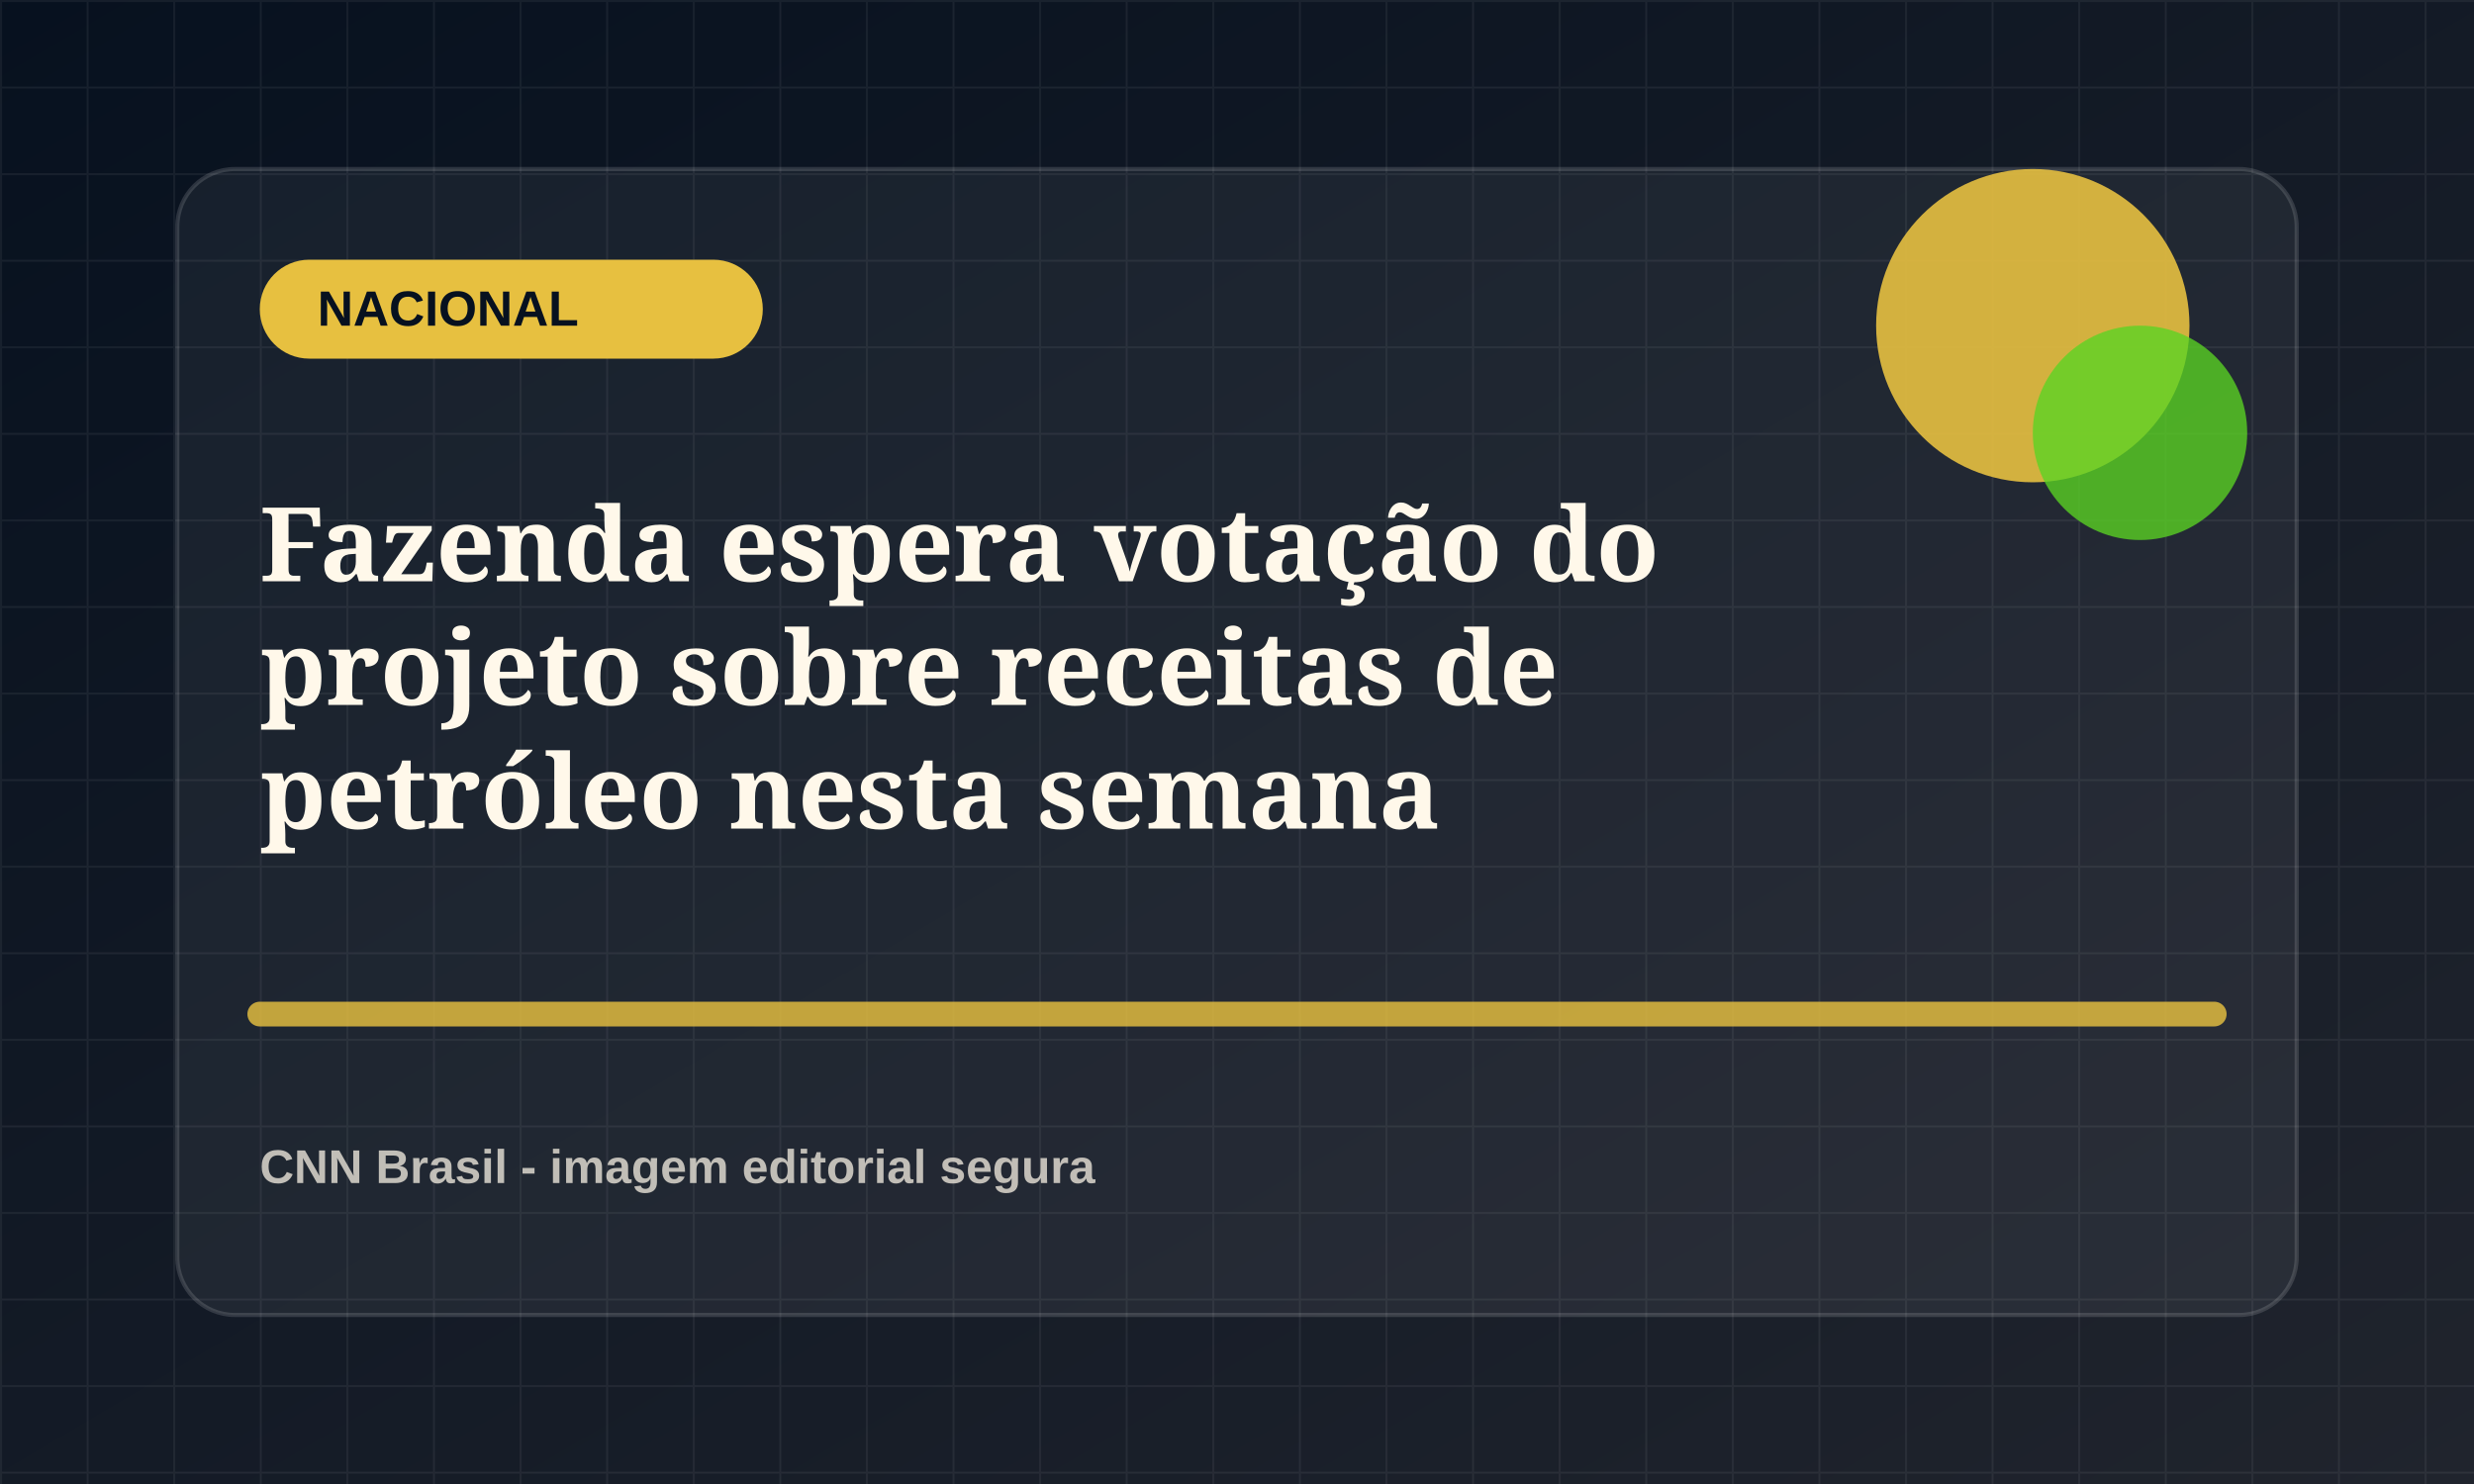
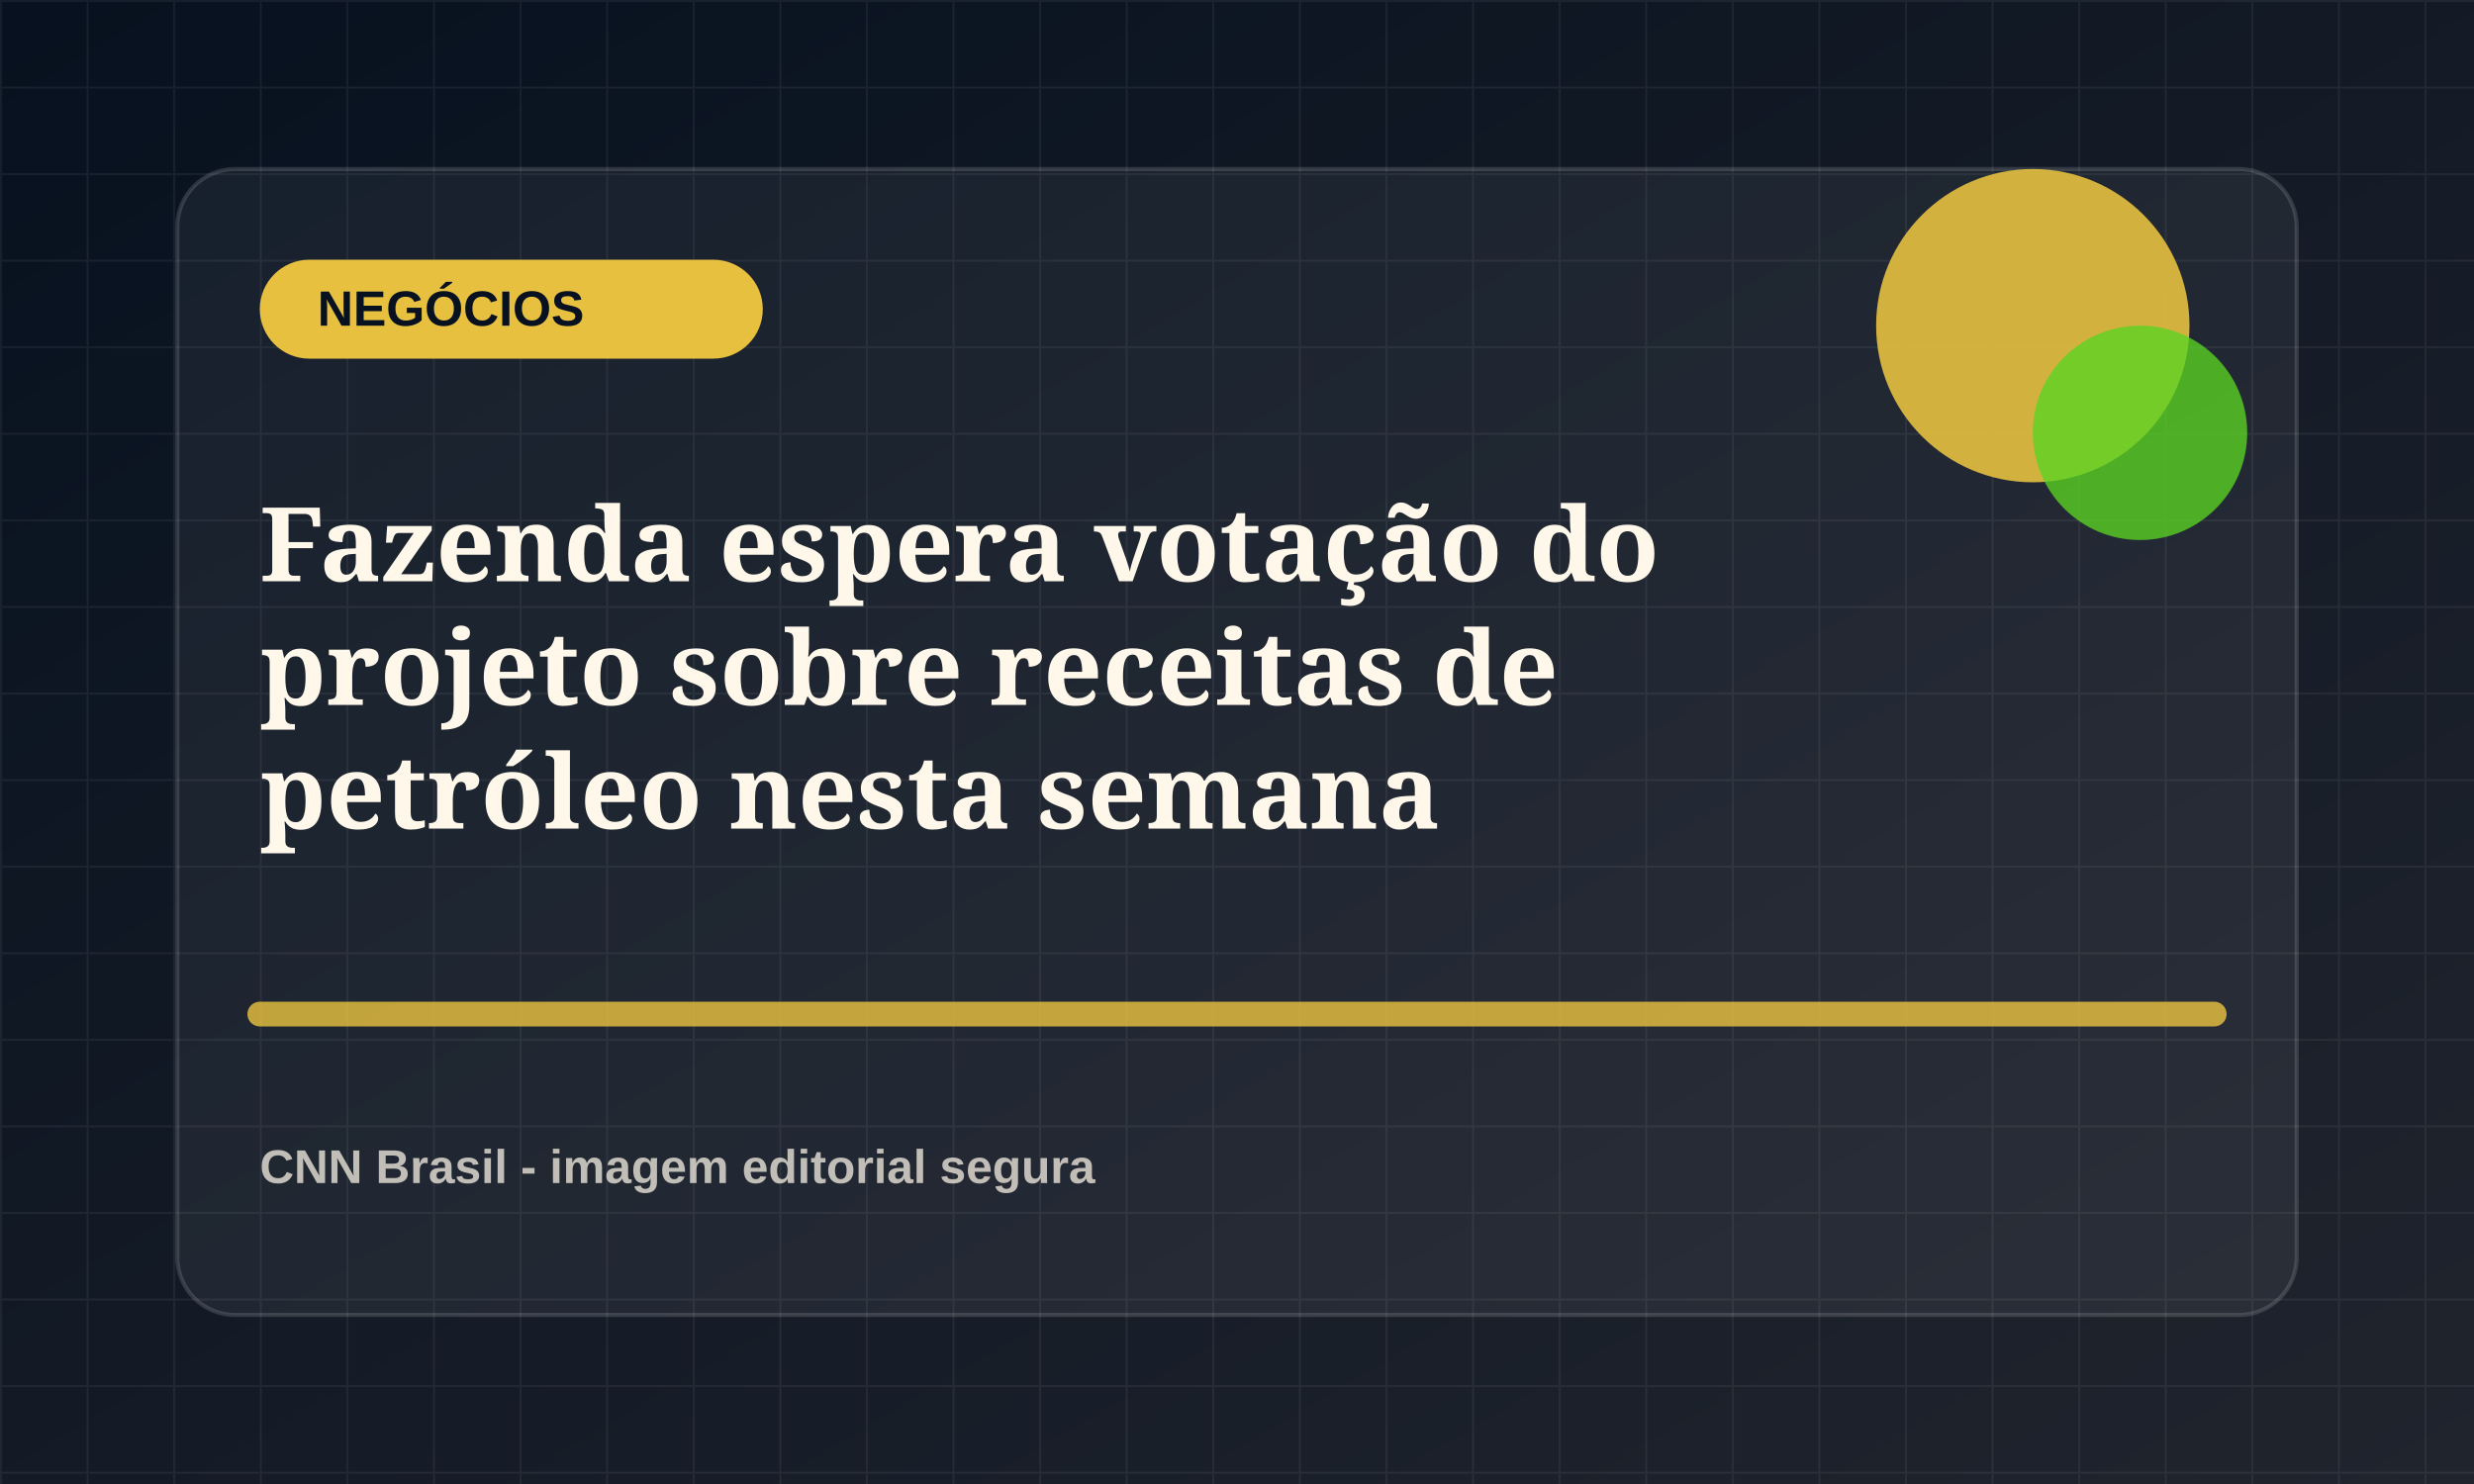
<svg xmlns="http://www.w3.org/2000/svg" viewBox="0 0 1200 720">
  <defs>
    <linearGradient id="bg" x1="0" x2="1" y1="0" y2="1">
      <stop offset="0" stop-color="#07111f" />
      <stop offset="1" stop-color="#20242d" />
    </linearGradient>
    <pattern id="grid" width="42" height="42" patternUnits="userSpaceOnUse">
      <path d="M42 0H0v42" fill="none" stroke="rgba(255,255,255,.055)" stroke-width="2" />
    </pattern>
  </defs>
  <rect width="1200" height="720" fill="url(#bg)" />
  <rect width="1200" height="720" fill="url(#grid)" />
  <rect x="86" y="82" width="1028" height="556" rx="28" fill="rgba(255,255,255,.055)" stroke="rgba(255,255,255,.14)" stroke-width="2" />
  <rect x="126" y="126" width="244" height="48" rx="24" fill="hsl(46 78% 58%)" />
-   <text x="154" y="158" fill="#07111f" font-family="Arial, sans-serif" font-size="24" font-weight="800">NACIONAL</text>
+   <text x="154" y="158" fill="#07111f" font-family="Arial, sans-serif" font-size="24" font-weight="800">NEGÓCIOS</text>
  <circle cx="986" cy="158" r="76" fill="hsl(46 78% 58%)" opacity=".9" />
  <circle cx="1038" cy="210" r="52" fill="hsl(101 72% 48%)" opacity=".78" />
  <path d="M126 492h948" stroke="hsl(46 78% 58%)" stroke-width="12" stroke-linecap="round" opacity=".82" />
  <text x="126" y="282" fill="#fff8ea" font-family="Georgia, serif" font-size="50" font-weight="700">
    <tspan x="126" dy="0">Fazenda espera votação do</tspan>
    <tspan x="126" dy="60">projeto sobre receitas de</tspan>
    <tspan x="126" dy="60">petróleo nesta semana</tspan>
  </text>
  <text x="126" y="574" fill="rgba(255,248,234,.72)" font-family="Arial, sans-serif" font-size="23" font-weight="700">CNN Brasil - imagem editorial segura</text>
</svg>
